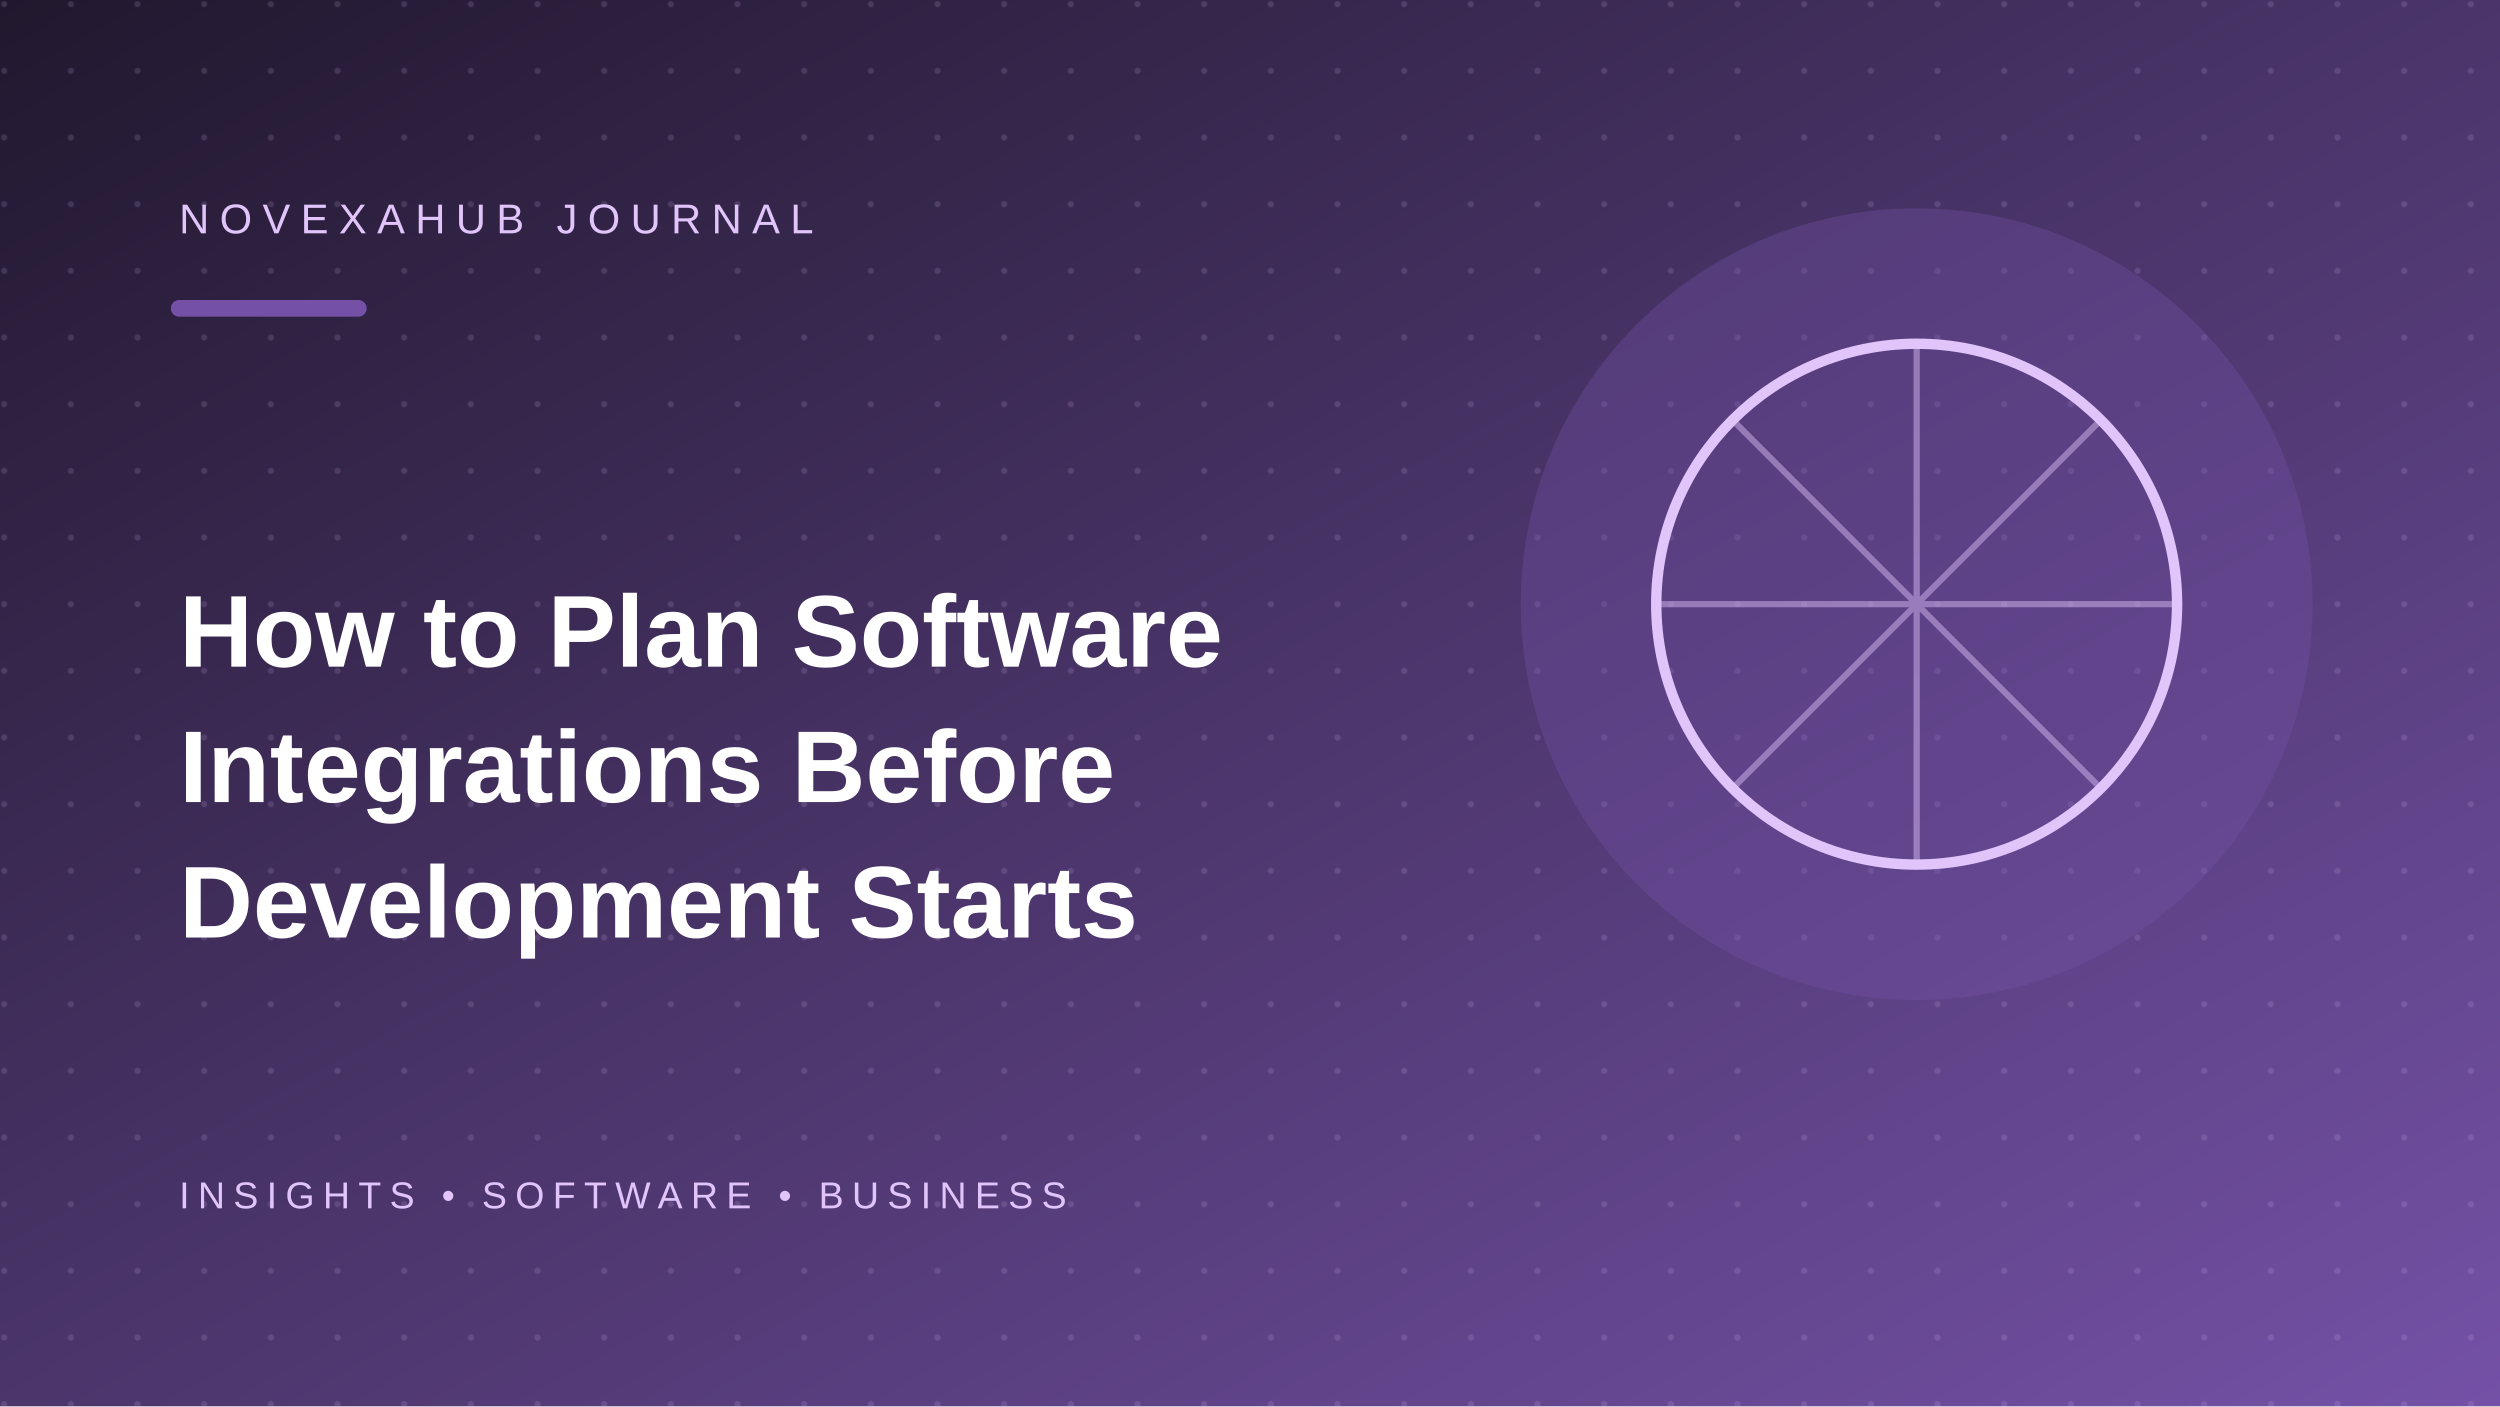
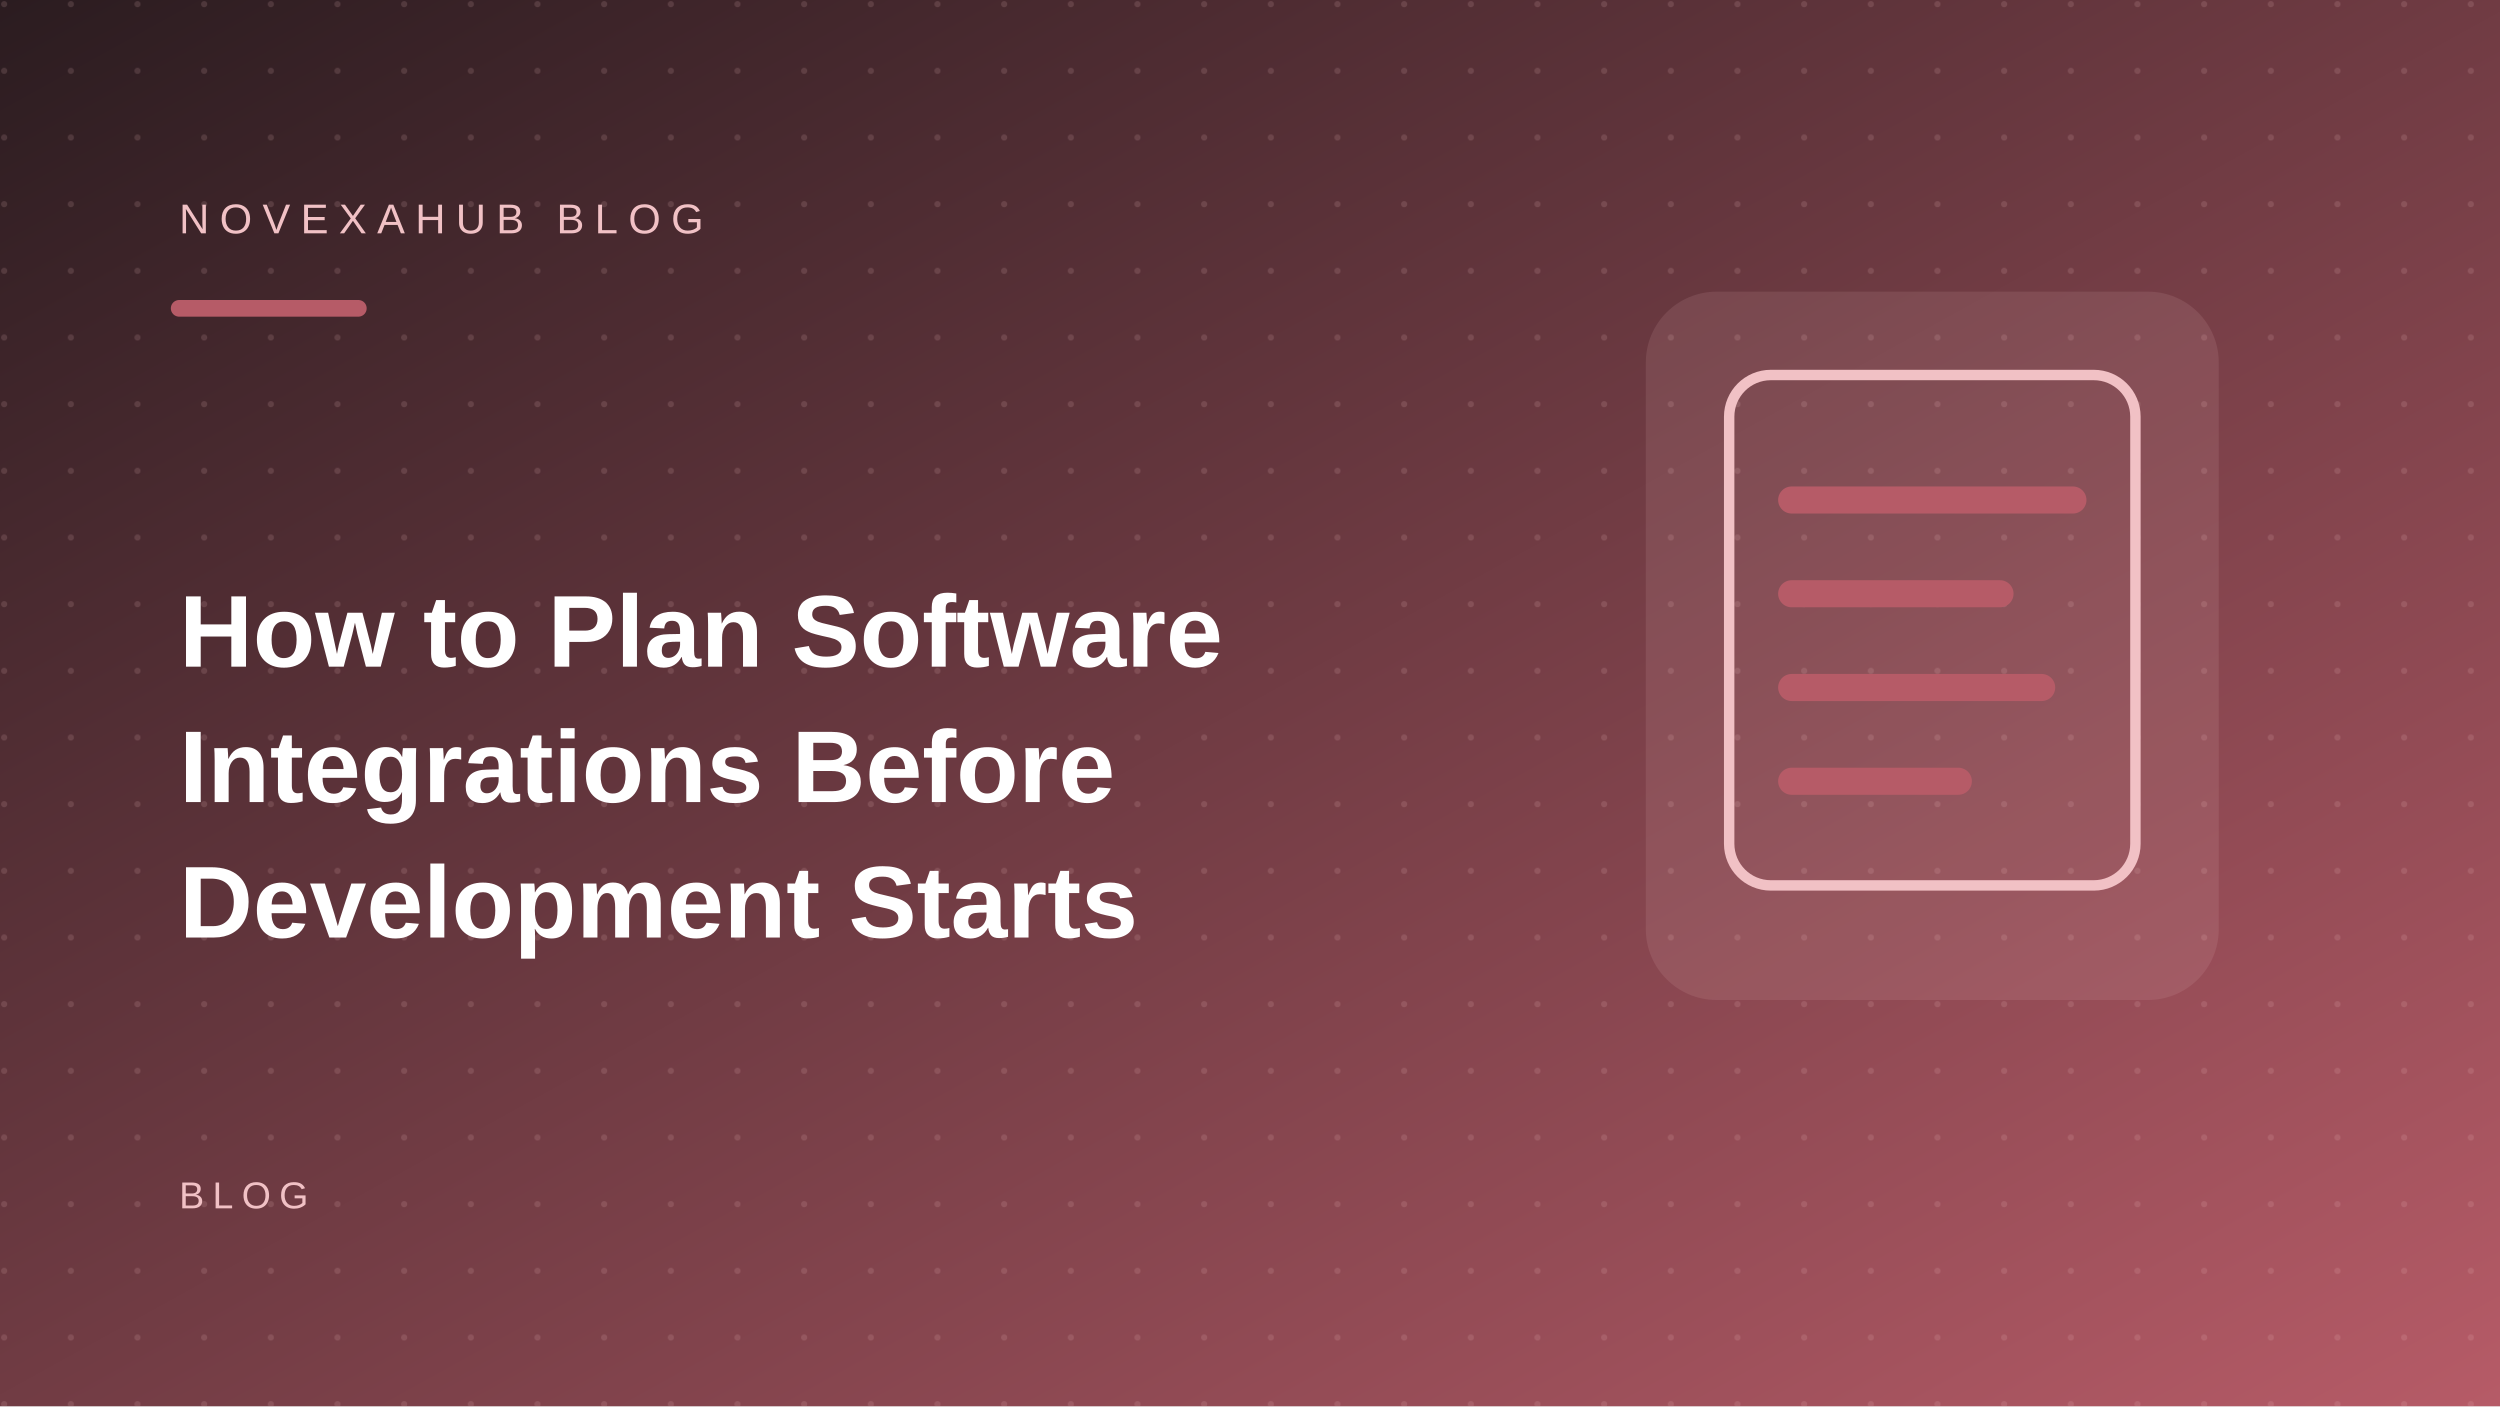
<svg xmlns="http://www.w3.org/2000/svg" width="1200" height="675" viewBox="0 0 1200 675">
  <defs>
    <linearGradient id="g" x2="1" y2="1">
-       <stop stop-color="#21182e" />
-       <stop offset="1" stop-color="#7451a6" />
+       <stop stop-color="#2b1c20" />
+       <stop offset="1" stop-color="#b65b67" />
    </linearGradient>
    <pattern id="p" width="32" height="32" patternUnits="userSpaceOnUse">
-       <circle cx="2" cy="2" r="1.5" fill="#e0c4fa" opacity=".15" />
+       <circle cx="2" cy="2" r="1.5" fill="#f1c1c5" opacity=".15" />
    </pattern>
  </defs>
  <rect width="1200" height="675" fill="url(#g)" />
  <rect width="1200" height="675" fill="url(#p)" />
-   <circle cx="920" cy="290" r="190" fill="#7451a6" opacity=".35" />
-   <circle cx="920" cy="290" r="125" fill="none" stroke="#e0c4fa" stroke-width="5" />
-   <path d="M795 290h250M920 165v250M832 202l176 176M1008 202L832 378" stroke="#e0c4fa" stroke-width="3" opacity=".45" />
-   <text x="86" y="112" font-family="Arial,sans-serif" font-size="20" letter-spacing="5" fill="#e0c4fa">NOVEXAHUB JOURNAL</text>
-   <path d="M86 148h86" stroke="#7451a6" stroke-width="8" stroke-linecap="round" />
+   <rect x="790" y="140" width="275" height="340" rx="34" fill="#f1c1c5" opacity=".12" />
+   <rect x="830" y="180" width="195" height="245" rx="20" fill="none" stroke="#f1c1c5" stroke-width="5" />
+   <path d="M860 240h135M860 285h100M860 330h120M860 375h80" stroke="#b65b67" stroke-width="13" stroke-linecap="round" />
+   <text x="86" y="112" font-family="Arial,sans-serif" font-size="20" letter-spacing="5" fill="#f1c1c5">NOVEXAHUB BLOG</text>
+   <path d="M86 148h86" stroke="#b65b67" stroke-width="8" stroke-linecap="round" />
  <text x="86" y="320" font-family="Arial,sans-serif" font-size="49" font-weight="700" fill="#fff">How to Plan Software</text>
  <text x="86" y="385" font-family="Arial,sans-serif" font-size="49" font-weight="700" fill="#fff">Integrations Before</text>
  <text x="86" y="450" font-family="Arial,sans-serif" font-size="49" font-weight="700" fill="#fff">Development Starts</text>
-   <text x="86" y="580" font-family="Arial,sans-serif" font-size="18" letter-spacing="4" fill="#e0c4fa">INSIGHTS • SOFTWARE • BUSINESS</text>
+   <text x="86" y="580" font-family="Arial,sans-serif" font-size="18" letter-spacing="4" fill="#f1c1c5">BLOG</text>
</svg>
